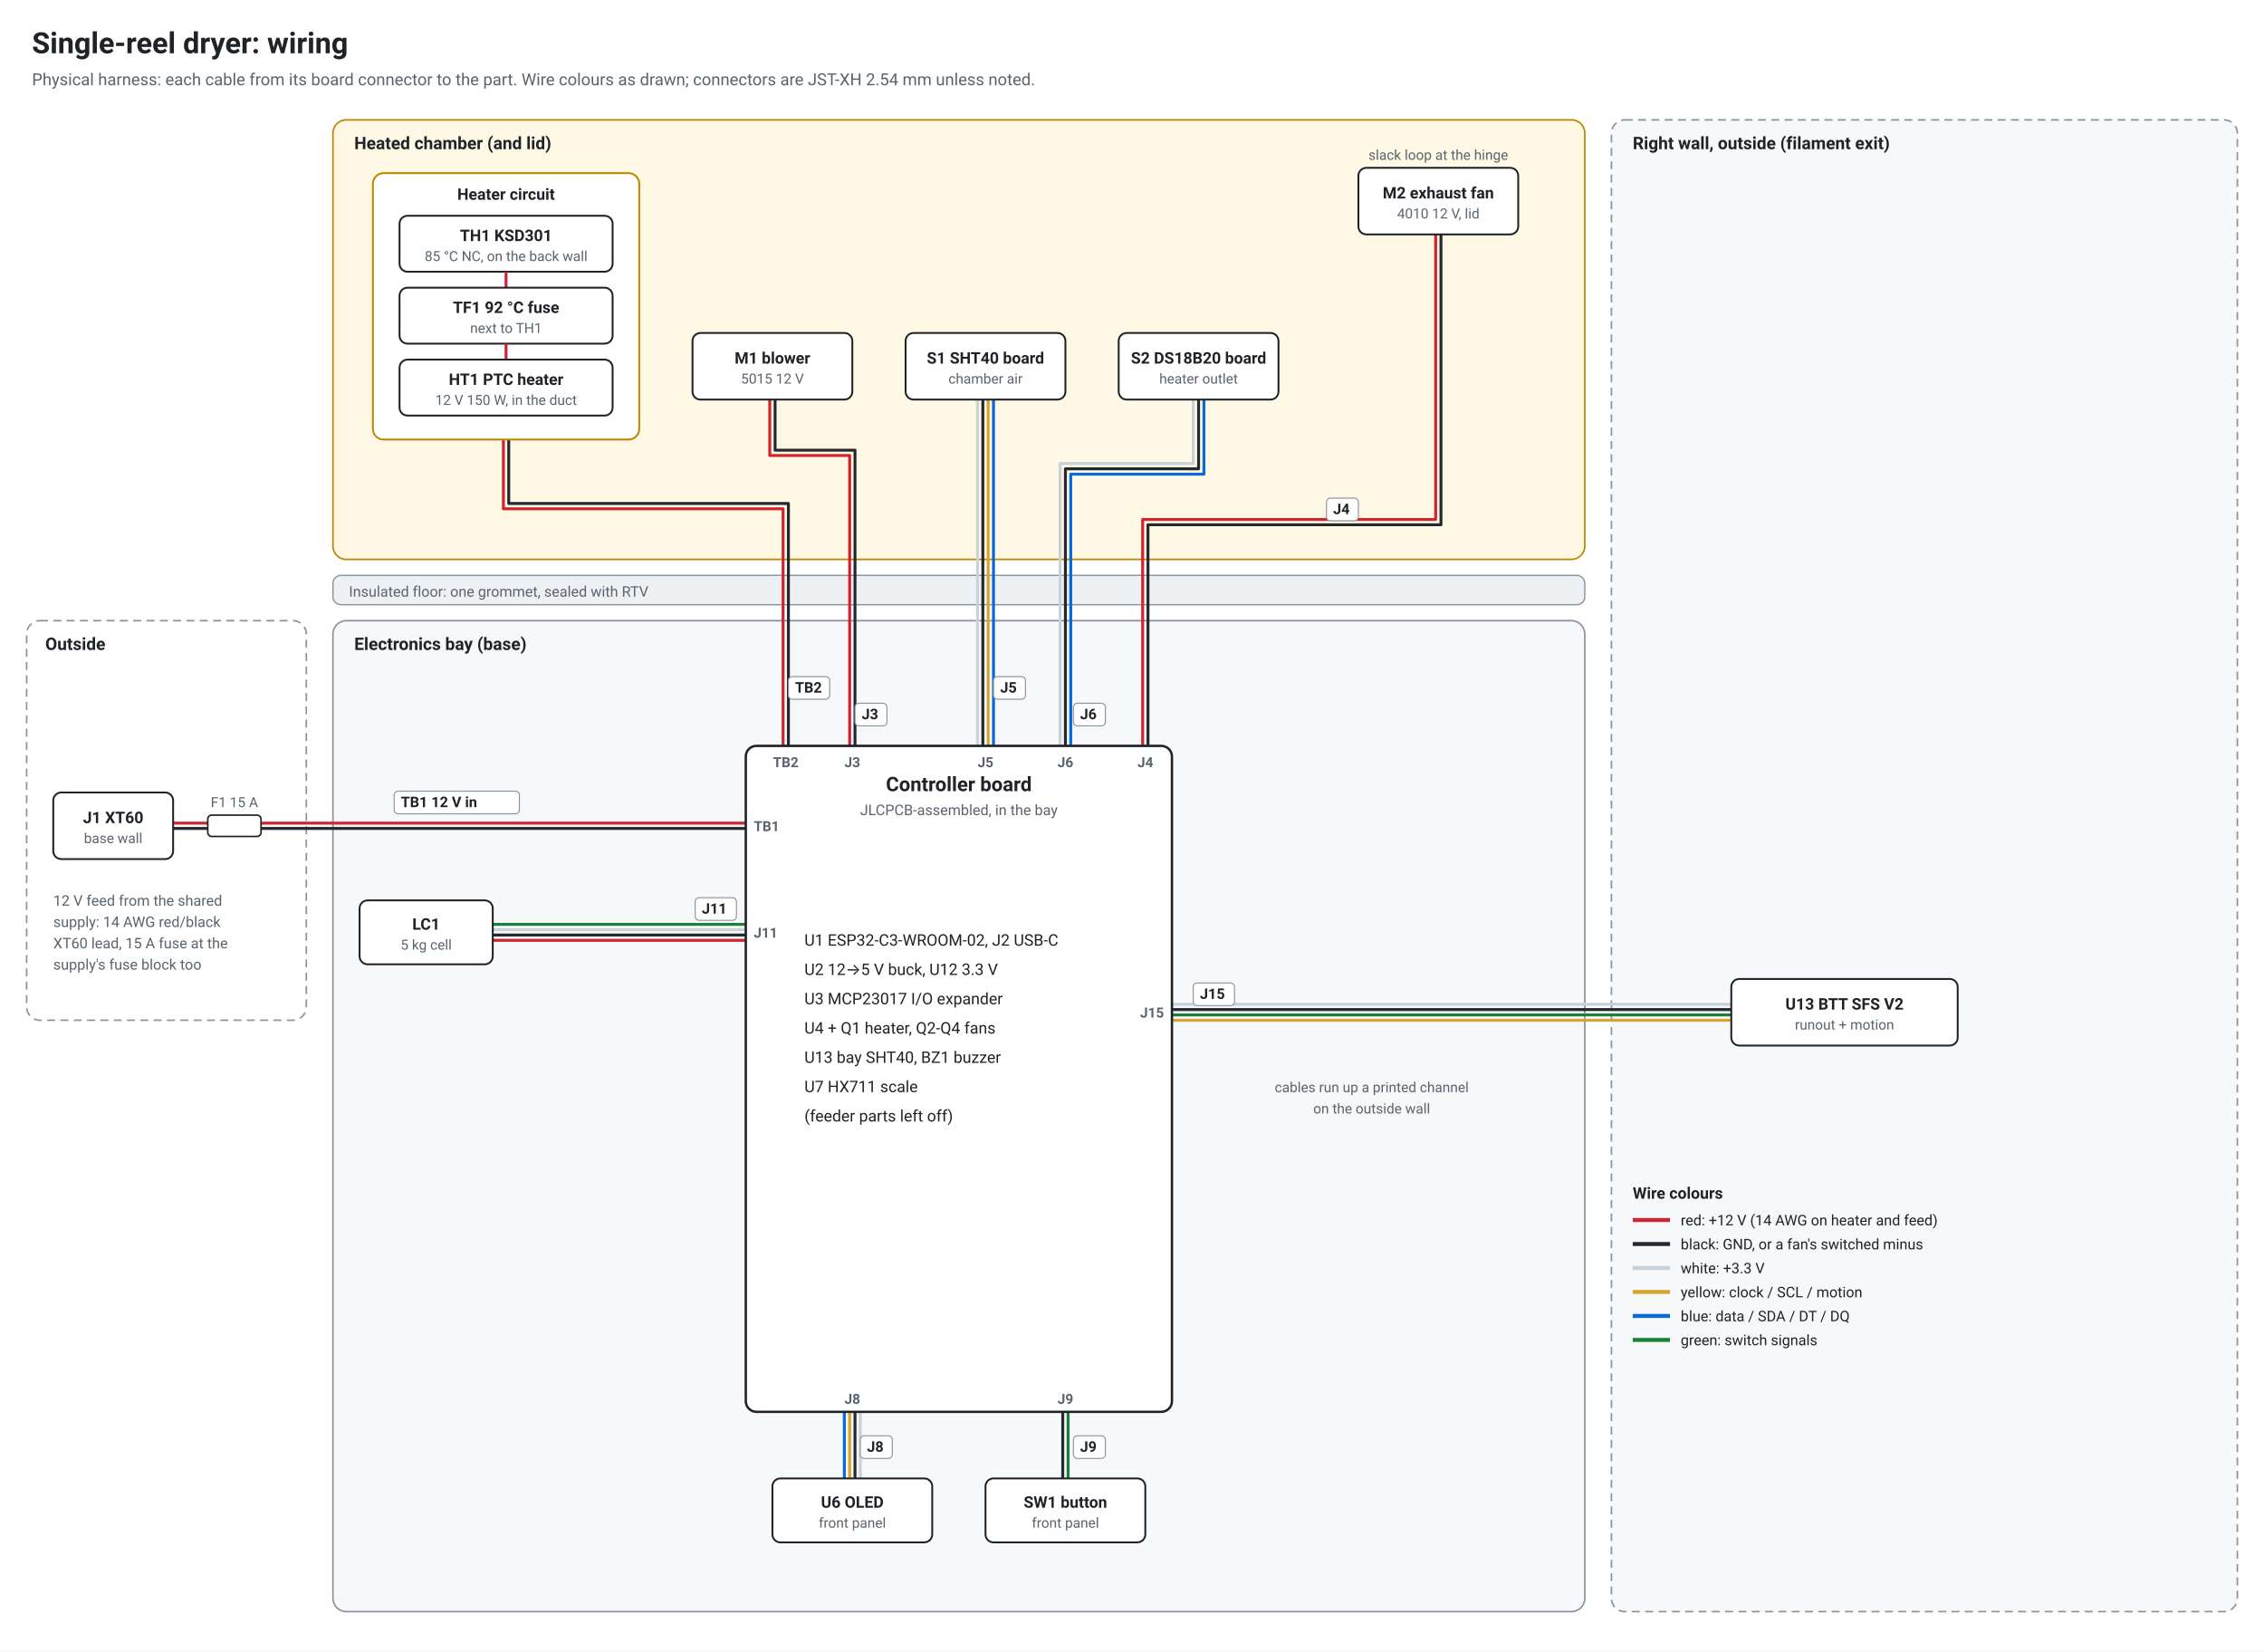
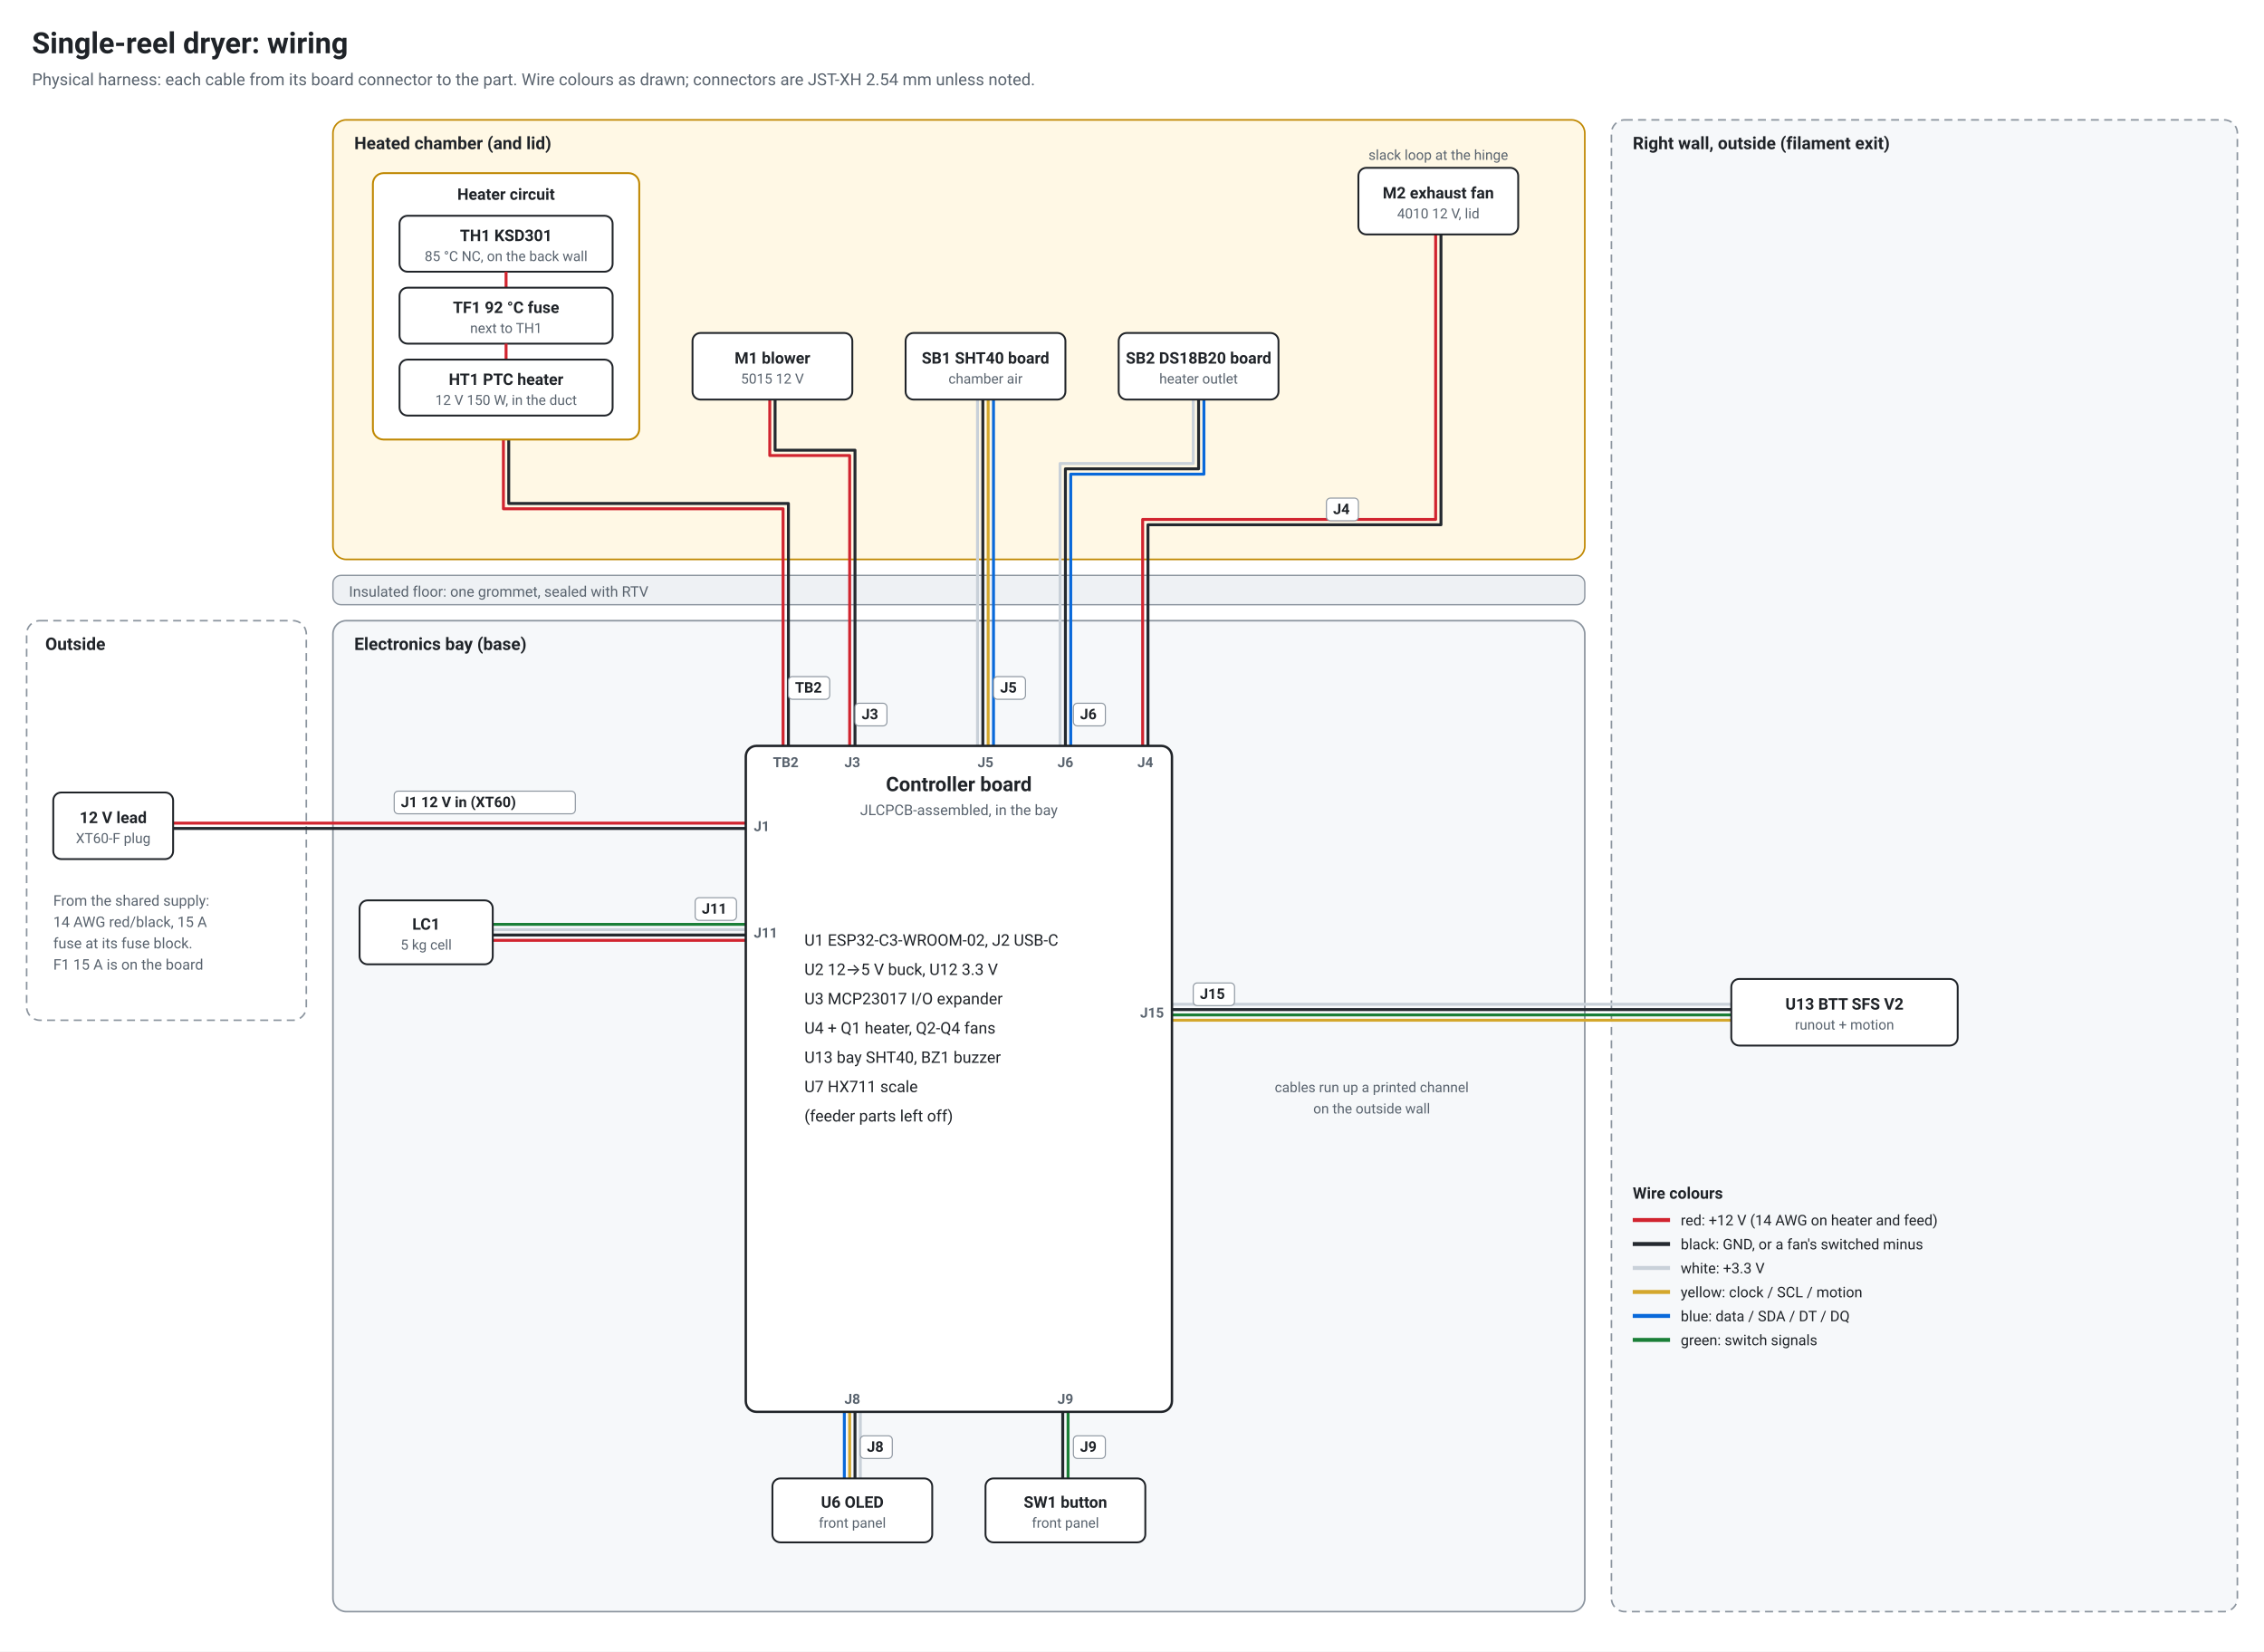
<svg xmlns="http://www.w3.org/2000/svg" viewBox="0 0 1700 1240" width="1700" height="1240" font-family="system-ui,-apple-system,Segoe UI,Roboto,sans-serif">
  <rect width="1700" height="1240" fill="white" />
  <text x="24.0" y="40.0" font-size="22" text-anchor="start" fill="#1f2328" font-weight="700">Single-reel dryer: wiring</text>
  <text x="24.0" y="64.0" font-size="12.5" text-anchor="start" fill="#59636e" font-weight="normal">Physical harness: each cable from its board connector to the part. Wire colours as drawn; connectors are JST-XH 2.54 mm unless noted.</text>
  <rect x="250" y="90" width="940" height="330" rx="10" fill="#fff8e5" stroke="#bf8700" stroke-width="1.2" />
  <text x="266.0" y="112.0" font-size="13" text-anchor="start" fill="#1f2328" font-weight="700">Heated chamber (and lid)</text>
  <rect x="250" y="432" width="940" height="22" rx="6" fill="#eef1f4" stroke="#8c959f" stroke-width="1" />
  <text x="262.0" y="448.0" font-size="11" text-anchor="start" fill="#59636e" font-weight="normal">Insulated floor: one grommet, sealed with RTV</text>
  <rect x="250" y="466" width="940" height="744" rx="10" fill="#f6f8fa" stroke="#8c959f" stroke-width="1.2" />
  <text x="266.0" y="488.0" font-size="13" text-anchor="start" fill="#1f2328" font-weight="700">Electronics bay (base)</text>
  <rect x="20" y="466" width="210" height="300" rx="10" fill="white" stroke="#8c959f" stroke-width="1.2" stroke-dasharray="6 4" />
  <text x="34.0" y="488.0" font-size="13" text-anchor="start" fill="#1f2328" font-weight="700">Outside</text>
  <rect x="1210" y="90" width="470" height="1120" rx="10" fill="#f6f8fa" stroke="#8c959f" stroke-width="1.2" stroke-dasharray="6 4" />
  <text x="1226.0" y="112.0" font-size="13" text-anchor="start" fill="#1f2328" font-weight="700">Right wall, outside (filament exit)</text>
  <path d="M130.0 618.0L560.0 618.0" fill="none" stroke="#d1242f" stroke-width="2.2" stroke-linejoin="round" />
  <path d="M130.0 622.0L560.0 622.0" fill="none" stroke="#24292f" stroke-width="2.2" stroke-linejoin="round" />
-   <rect x="296" y="594" width="94" height="17" rx="3" fill="white" stroke="#8c959f" stroke-width="0.8" />
-   <text x="301.0" y="606.0" font-size="11" text-anchor="start" fill="#1f2328" font-weight="600">TB1  12 V in</text>
+   <rect x="296" y="594" width="136" height="17" rx="3" fill="white" stroke="#8c959f" stroke-width="0.8" />
+   <text x="301.0" y="606.0" font-size="11" text-anchor="start" fill="#1f2328" font-weight="600">J1  12 V in (XT60)</text>
  <path d="M588.0 560.0L588.0 382.0L378.0 382.0L378.0 330.0" fill="none" stroke="#d1242f" stroke-width="2.2" stroke-linejoin="round" />
  <path d="M592.0 560.0L592.0 378.0L382.0 378.0L382.0 330.0" fill="none" stroke="#24292f" stroke-width="2.2" stroke-linejoin="round" />
  <rect x="592" y="508" width="31" height="17" rx="3" fill="white" stroke="#8c959f" stroke-width="0.8" />
  <text x="597.0" y="520.0" font-size="11" text-anchor="start" fill="#1f2328" font-weight="600">TB2</text>
  <path d="M638.0 560.0L638.0 342.0L578.0 342.0L578.0 300.0" fill="none" stroke="#d1242f" stroke-width="2.2" stroke-linejoin="round" />
  <path d="M642.0 560.0L642.0 338.0L582.0 338.0L582.0 300.0" fill="none" stroke="#24292f" stroke-width="2.2" stroke-linejoin="round" />
  <rect x="642" y="528" width="24" height="17" rx="3" fill="white" stroke="#8c959f" stroke-width="0.8" />
  <text x="647.0" y="540.0" font-size="11" text-anchor="start" fill="#1f2328" font-weight="600">J3</text>
  <path d="M734.0 560.0L734.0 300.0" fill="none" stroke="#c9d1d9" stroke-width="2.2" stroke-linejoin="round" />
  <path d="M738.0 560.0L738.0 300.0" fill="none" stroke="#24292f" stroke-width="2.2" stroke-linejoin="round" />
  <path d="M742.0 560.0L742.0 300.0" fill="none" stroke="#d4a72c" stroke-width="2.2" stroke-linejoin="round" />
  <path d="M746.0 560.0L746.0 300.0" fill="none" stroke="#0969da" stroke-width="2.2" stroke-linejoin="round" />
  <rect x="746" y="508" width="24" height="17" rx="3" fill="white" stroke="#8c959f" stroke-width="0.8" />
  <text x="751.0" y="520.0" font-size="11" text-anchor="start" fill="#1f2328" font-weight="600">J5</text>
  <path d="M796.0 560.0L796.0 348.0L896.0 348.0L896.0 300.0" fill="none" stroke="#c9d1d9" stroke-width="2.2" stroke-linejoin="round" />
  <path d="M800.0 560.0L800.0 352.0L900.0 352.0L900.0 300.0" fill="none" stroke="#24292f" stroke-width="2.2" stroke-linejoin="round" />
  <path d="M804.0 560.0L804.0 356.0L904.0 356.0L904.0 300.0" fill="none" stroke="#0969da" stroke-width="2.2" stroke-linejoin="round" />
  <rect x="806" y="528" width="24" height="17" rx="3" fill="white" stroke="#8c959f" stroke-width="0.8" />
  <text x="811.0" y="540.0" font-size="11" text-anchor="start" fill="#1f2328" font-weight="600">J6</text>
  <path d="M858.0 560.0L858.0 390.0L1078.0 390.0L1078.0 176.0" fill="none" stroke="#d1242f" stroke-width="2.2" stroke-linejoin="round" />
  <path d="M862.0 560.0L862.0 394.0L1082.0 394.0L1082.0 176.0" fill="none" stroke="#24292f" stroke-width="2.2" stroke-linejoin="round" />
  <rect x="996" y="374" width="24" height="17" rx="3" fill="white" stroke="#8c959f" stroke-width="0.8" />
  <text x="1001.0" y="386.0" font-size="11" text-anchor="start" fill="#1f2328" font-weight="600">J4</text>
  <path d="M560.0 706.0L370.0 706.0" fill="none" stroke="#d1242f" stroke-width="2.2" stroke-linejoin="round" />
  <path d="M560.0 702.0L370.0 702.0" fill="none" stroke="#24292f" stroke-width="2.2" stroke-linejoin="round" />
  <path d="M560.0 698.0L370.0 698.0" fill="none" stroke="#c9d1d9" stroke-width="2.2" stroke-linejoin="round" />
  <path d="M560.0 694.0L370.0 694.0" fill="none" stroke="#1a7f37" stroke-width="2.2" stroke-linejoin="round" />
  <rect x="522" y="674" width="31" height="17" rx="3" fill="white" stroke="#8c959f" stroke-width="0.8" />
  <text x="527.0" y="686.0" font-size="11" text-anchor="start" fill="#1f2328" font-weight="600">J11</text>
  <path d="M646.0 1060.0L646.0 1110.0" fill="none" stroke="#c9d1d9" stroke-width="2.2" stroke-linejoin="round" />
  <path d="M642.0 1060.0L642.0 1110.0" fill="none" stroke="#24292f" stroke-width="2.2" stroke-linejoin="round" />
  <path d="M638.0 1060.0L638.0 1110.0" fill="none" stroke="#d4a72c" stroke-width="2.2" stroke-linejoin="round" />
  <path d="M634.0 1060.0L634.0 1110.0" fill="none" stroke="#0969da" stroke-width="2.2" stroke-linejoin="round" />
  <rect x="646" y="1078" width="24" height="17" rx="3" fill="white" stroke="#8c959f" stroke-width="0.8" />
  <text x="651.0" y="1090.0" font-size="11" text-anchor="start" fill="#1f2328" font-weight="600">J8</text>
  <path d="M802.0 1060.0L802.0 1110.0" fill="none" stroke="#1a7f37" stroke-width="2.2" stroke-linejoin="round" />
  <path d="M798.0 1060.0L798.0 1110.0" fill="none" stroke="#24292f" stroke-width="2.2" stroke-linejoin="round" />
  <rect x="806" y="1078" width="24" height="17" rx="3" fill="white" stroke="#8c959f" stroke-width="0.8" />
  <text x="811.0" y="1090.0" font-size="11" text-anchor="start" fill="#1f2328" font-weight="600">J9</text>
  <path d="M880.0 754.0L1300.0 754.0" fill="none" stroke="#c9d1d9" stroke-width="2.2" stroke-linejoin="round" />
  <path d="M880.0 758.0L1300.0 758.0" fill="none" stroke="#24292f" stroke-width="2.2" stroke-linejoin="round" />
  <path d="M880.0 762.0L1300.0 762.0" fill="none" stroke="#1a7f37" stroke-width="2.2" stroke-linejoin="round" />
  <path d="M880.0 766.0L1300.0 766.0" fill="none" stroke="#d4a72c" stroke-width="2.2" stroke-linejoin="round" />
  <rect x="896" y="738" width="31" height="17" rx="3" fill="white" stroke="#8c959f" stroke-width="0.8" />
  <text x="901.0" y="750.0" font-size="11" text-anchor="start" fill="#1f2328" font-weight="600">J15</text>
  <text x="1030.0" y="820.0" font-size="10.5" text-anchor="middle" fill="#59636e" font-weight="normal">cables run up a printed channel</text>
  <text x="1030.0" y="836.0" font-size="10.5" text-anchor="middle" fill="#59636e" font-weight="normal">on the outside wall</text>
  <rect x="560" y="560" width="320" height="500" rx="8" fill="white" stroke="#1f2328" stroke-width="1.8" />
  <text x="720.0" y="594.0" font-size="15" text-anchor="middle" fill="#1f2328" font-weight="700">Controller board</text>
  <text x="720.0" y="612.0" font-size="11" text-anchor="middle" fill="#59636e" font-weight="normal">JLCPCB-assembled, in the bay</text>
  <text x="604.0" y="710.0" font-size="12" text-anchor="start" fill="#1f2328" font-weight="normal">U1 ESP32-C3-WROOM-02, J2 USB-C</text>
  <text x="604.0" y="732.0" font-size="12" text-anchor="start" fill="#1f2328" font-weight="normal">U2 12→5 V buck, U12 3.3 V</text>
  <text x="604.0" y="754.0" font-size="12" text-anchor="start" fill="#1f2328" font-weight="normal">U3 MCP23017 I/O expander</text>
  <text x="604.0" y="776.0" font-size="12" text-anchor="start" fill="#1f2328" font-weight="normal">U4 + Q1 heater, Q2-Q4 fans</text>
  <text x="604.0" y="798.0" font-size="12" text-anchor="start" fill="#1f2328" font-weight="normal">U13 bay SHT40, BZ1 buzzer</text>
  <text x="604.0" y="820.0" font-size="12" text-anchor="start" fill="#1f2328" font-weight="normal">U7 HX711 scale</text>
  <text x="604.0" y="842.0" font-size="12" text-anchor="start" fill="#1f2328" font-weight="normal">(feeder parts left off)</text>
-   <text x="566.0" y="624.0" font-size="10.5" text-anchor="start" fill="#59636e" font-weight="600">TB1</text>
+   <text x="566.0" y="624.0" font-size="10.5" text-anchor="start" fill="#59636e" font-weight="600">J1</text>
  <text x="590.0" y="576.0" font-size="10.5" text-anchor="middle" fill="#59636e" font-weight="600">TB2</text>
  <text x="640.0" y="576.0" font-size="10.5" text-anchor="middle" fill="#59636e" font-weight="600">J3</text>
  <text x="740.0" y="576.0" font-size="10.5" text-anchor="middle" fill="#59636e" font-weight="600">J5</text>
  <text x="800.0" y="576.0" font-size="10.5" text-anchor="middle" fill="#59636e" font-weight="600">J6</text>
  <text x="860.0" y="576.0" font-size="10.5" text-anchor="middle" fill="#59636e" font-weight="600">J4</text>
  <text x="566.0" y="704.0" font-size="10.5" text-anchor="start" fill="#59636e" font-weight="600">J11</text>
  <text x="640.0" y="1054.0" font-size="10.5" text-anchor="middle" fill="#59636e" font-weight="600">J8</text>
  <text x="800.0" y="1054.0" font-size="10.5" text-anchor="middle" fill="#59636e" font-weight="600">J9</text>
  <text x="874.0" y="764.0" font-size="10.5" text-anchor="end" fill="#59636e" font-weight="600">J15</text>
  <rect x="40" y="595" width="90" height="50" rx="6" fill="white" stroke="#1f2328" stroke-width="1.4" />
-   <text x="85.0" y="618.0" font-size="12" text-anchor="middle" fill="#1f2328" font-weight="600">J1 XT60</text>
-   <text x="85.0" y="633.0" font-size="10.5" text-anchor="middle" fill="#59636e" font-weight="normal">base wall</text>
-   <rect x="156" y="612" width="40" height="16" rx="3" fill="white" stroke="#1f2328" stroke-width="1.2" />
-   <text x="176.0" y="606.0" font-size="10.5" text-anchor="middle" fill="#59636e" font-weight="normal">F1 15 A</text>
-   <text x="40.0" y="680.0" font-size="11" text-anchor="start" fill="#59636e" font-weight="normal">12 V feed from the shared</text>
-   <text x="40.0" y="696.0" font-size="11" text-anchor="start" fill="#59636e" font-weight="normal">supply: 14 AWG red/black</text>
-   <text x="40.0" y="712.0" font-size="11" text-anchor="start" fill="#59636e" font-weight="normal">XT60 lead, 15 A fuse at the</text>
-   <text x="40.0" y="728.0" font-size="11" text-anchor="start" fill="#59636e" font-weight="normal">supply's fuse block too</text>
+   <text x="85.0" y="618.0" font-size="12" text-anchor="middle" fill="#1f2328" font-weight="600">12 V lead</text>
+   <text x="85.0" y="633.0" font-size="10.5" text-anchor="middle" fill="#59636e" font-weight="normal">XT60-F plug</text>
+   <text x="40.0" y="680.0" font-size="11" text-anchor="start" fill="#59636e" font-weight="normal">From the shared supply:</text>
+   <text x="40.0" y="696.0" font-size="11" text-anchor="start" fill="#59636e" font-weight="normal">14 AWG red/black, 15 A</text>
+   <text x="40.0" y="712.0" font-size="11" text-anchor="start" fill="#59636e" font-weight="normal">fuse at its fuse block.</text>
+   <text x="40.0" y="728.0" font-size="11" text-anchor="start" fill="#59636e" font-weight="normal">F1 15 A is on the board</text>
  <rect x="280" y="130" width="200" height="200" rx="8" fill="white" stroke="#bf8700" stroke-width="1.4" />
  <text x="380.0" y="150.0" font-size="12" text-anchor="middle" fill="#1f2328" font-weight="700">Heater circuit</text>
  <rect x="300" y="162" width="160" height="42" rx="6" fill="white" stroke="#1f2328" stroke-width="1.4" />
  <text x="380.0" y="181.0" font-size="12" text-anchor="middle" fill="#1f2328" font-weight="600">TH1 KSD301</text>
  <text x="380.0" y="196.0" font-size="10.5" text-anchor="middle" fill="#59636e" font-weight="normal">85 °C NC, on the back wall</text>
  <path d="M380 204V216" stroke="#d1242f" stroke-width="2.2" />
  <rect x="300" y="216" width="160" height="42" rx="6" fill="white" stroke="#1f2328" stroke-width="1.4" />
  <text x="380.0" y="235.0" font-size="12" text-anchor="middle" fill="#1f2328" font-weight="600">TF1 92 °C fuse</text>
  <text x="380.0" y="250.0" font-size="10.5" text-anchor="middle" fill="#59636e" font-weight="normal">next to TH1</text>
  <path d="M380 258V270" stroke="#d1242f" stroke-width="2.2" />
  <rect x="300" y="270" width="160" height="42" rx="6" fill="white" stroke="#1f2328" stroke-width="1.4" />
  <text x="380.0" y="289.0" font-size="12" text-anchor="middle" fill="#1f2328" font-weight="600">HT1 PTC heater</text>
  <text x="380.0" y="304.0" font-size="10.5" text-anchor="middle" fill="#59636e" font-weight="normal">12 V 150 W, in the duct</text>
  <rect x="520" y="250" width="120" height="50" rx="6" fill="white" stroke="#1f2328" stroke-width="1.4" />
  <text x="580.0" y="273.0" font-size="12" text-anchor="middle" fill="#1f2328" font-weight="600">M1 blower</text>
  <text x="580.0" y="288.0" font-size="10.5" text-anchor="middle" fill="#59636e" font-weight="normal">5015 12 V</text>
  <rect x="680" y="250" width="120" height="50" rx="6" fill="white" stroke="#1f2328" stroke-width="1.4" />
-   <text x="740.0" y="273.0" font-size="12" text-anchor="middle" fill="#1f2328" font-weight="600">S1 SHT40 board</text>
+   <text x="740.0" y="273.0" font-size="12" text-anchor="middle" fill="#1f2328" font-weight="600">SB1 SHT40 board</text>
  <text x="740.0" y="288.0" font-size="10.5" text-anchor="middle" fill="#59636e" font-weight="normal">chamber air</text>
  <rect x="840" y="250" width="120" height="50" rx="6" fill="white" stroke="#1f2328" stroke-width="1.4" />
-   <text x="900.0" y="273.0" font-size="12" text-anchor="middle" fill="#1f2328" font-weight="600">S2 DS18B20 board</text>
+   <text x="900.0" y="273.0" font-size="12" text-anchor="middle" fill="#1f2328" font-weight="600">SB2 DS18B20 board</text>
  <text x="900.0" y="288.0" font-size="10.5" text-anchor="middle" fill="#59636e" font-weight="normal">heater outlet</text>
  <rect x="1020" y="126" width="120" height="50" rx="6" fill="white" stroke="#1f2328" stroke-width="1.4" />
  <text x="1080.0" y="149.0" font-size="12" text-anchor="middle" fill="#1f2328" font-weight="600">M2 exhaust fan</text>
  <text x="1080.0" y="164.0" font-size="10.5" text-anchor="middle" fill="#59636e" font-weight="normal">4010 12 V, lid</text>
  <text x="1080.0" y="120.0" font-size="10.5" text-anchor="middle" fill="#59636e" font-weight="normal">slack loop at the hinge</text>
  <rect x="270" y="676" width="100" height="48" rx="6" fill="white" stroke="#1f2328" stroke-width="1.4" />
  <text x="320.0" y="698.0" font-size="12" text-anchor="middle" fill="#1f2328" font-weight="600">LC1</text>
  <text x="320.0" y="713.0" font-size="10.5" text-anchor="middle" fill="#59636e" font-weight="normal">5 kg cell</text>
  <rect x="580" y="1110" width="120" height="48" rx="6" fill="white" stroke="#1f2328" stroke-width="1.4" />
  <text x="640.0" y="1132.0" font-size="12" text-anchor="middle" fill="#1f2328" font-weight="600">U6 OLED</text>
  <text x="640.0" y="1147.0" font-size="10.5" text-anchor="middle" fill="#59636e" font-weight="normal">front panel</text>
  <rect x="740" y="1110" width="120" height="48" rx="6" fill="white" stroke="#1f2328" stroke-width="1.4" />
  <text x="800.0" y="1132.0" font-size="12" text-anchor="middle" fill="#1f2328" font-weight="600">SW1 button</text>
  <text x="800.0" y="1147.0" font-size="10.5" text-anchor="middle" fill="#59636e" font-weight="normal">front panel</text>
  <rect x="1300" y="735" width="170" height="50" rx="6" fill="white" stroke="#1f2328" stroke-width="1.4" />
  <text x="1385.0" y="758.0" font-size="12" text-anchor="middle" fill="#1f2328" font-weight="600">U13 BTT SFS V2</text>
  <text x="1385.0" y="773.0" font-size="10.5" text-anchor="middle" fill="#59636e" font-weight="normal">runout + motion</text>
  <text x="1226.0" y="900.0" font-size="12" text-anchor="start" fill="#1f2328" font-weight="700">Wire colours</text>
  <path d="M1226 916h28" stroke="#d1242f" stroke-width="3" />
  <text x="1262.0" y="920.0" font-size="11" text-anchor="start" fill="#1f2328" font-weight="normal">red: +12 V (14 AWG on heater and feed)</text>
  <path d="M1226 934h28" stroke="#24292f" stroke-width="3" />
  <text x="1262.0" y="938.0" font-size="11" text-anchor="start" fill="#1f2328" font-weight="normal">black: GND, or a fan's switched minus</text>
  <path d="M1226 952h28" stroke="#c9d1d9" stroke-width="3" />
  <text x="1262.0" y="956.0" font-size="11" text-anchor="start" fill="#1f2328" font-weight="normal">white: +3.3 V</text>
  <path d="M1226 970h28" stroke="#d4a72c" stroke-width="3" />
  <text x="1262.0" y="974.0" font-size="11" text-anchor="start" fill="#1f2328" font-weight="normal">yellow: clock / SCL / motion</text>
  <path d="M1226 988h28" stroke="#0969da" stroke-width="3" />
  <text x="1262.0" y="992.0" font-size="11" text-anchor="start" fill="#1f2328" font-weight="normal">blue: data / SDA / DT / DQ</text>
  <path d="M1226 1006h28" stroke="#1a7f37" stroke-width="3" />
  <text x="1262.0" y="1010.0" font-size="11" text-anchor="start" fill="#1f2328" font-weight="normal">green: switch signals</text>
</svg>
